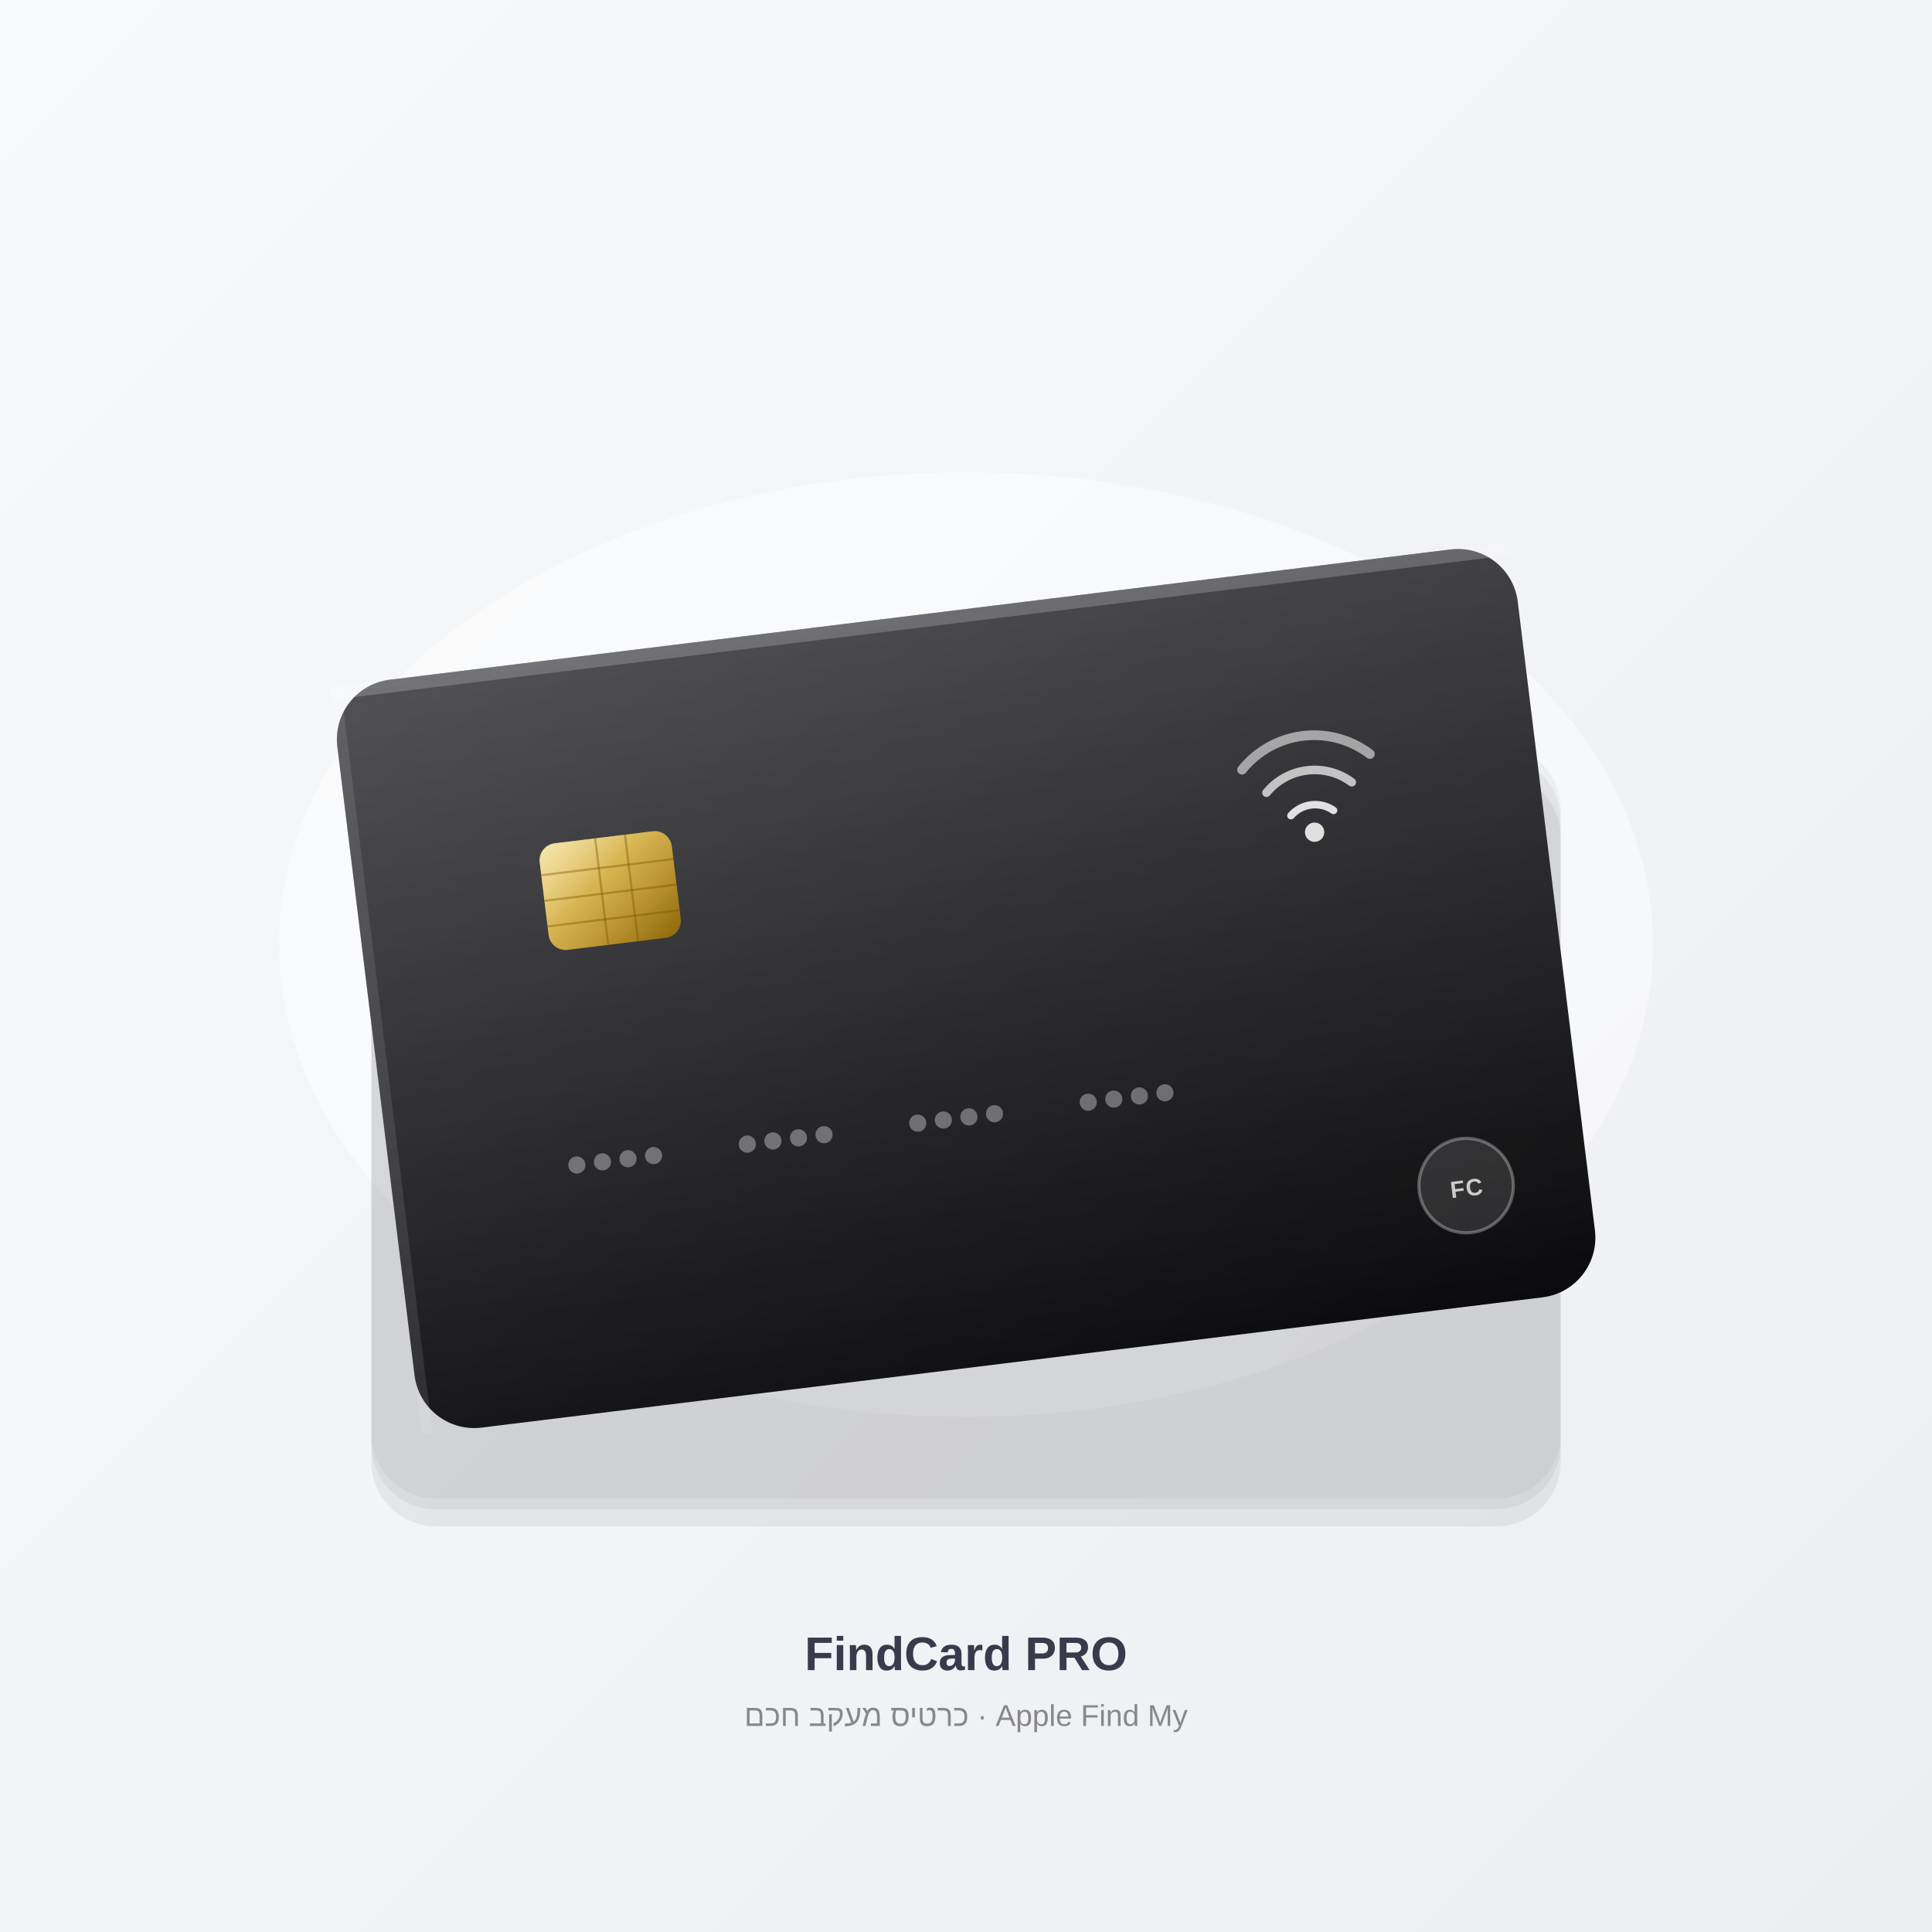
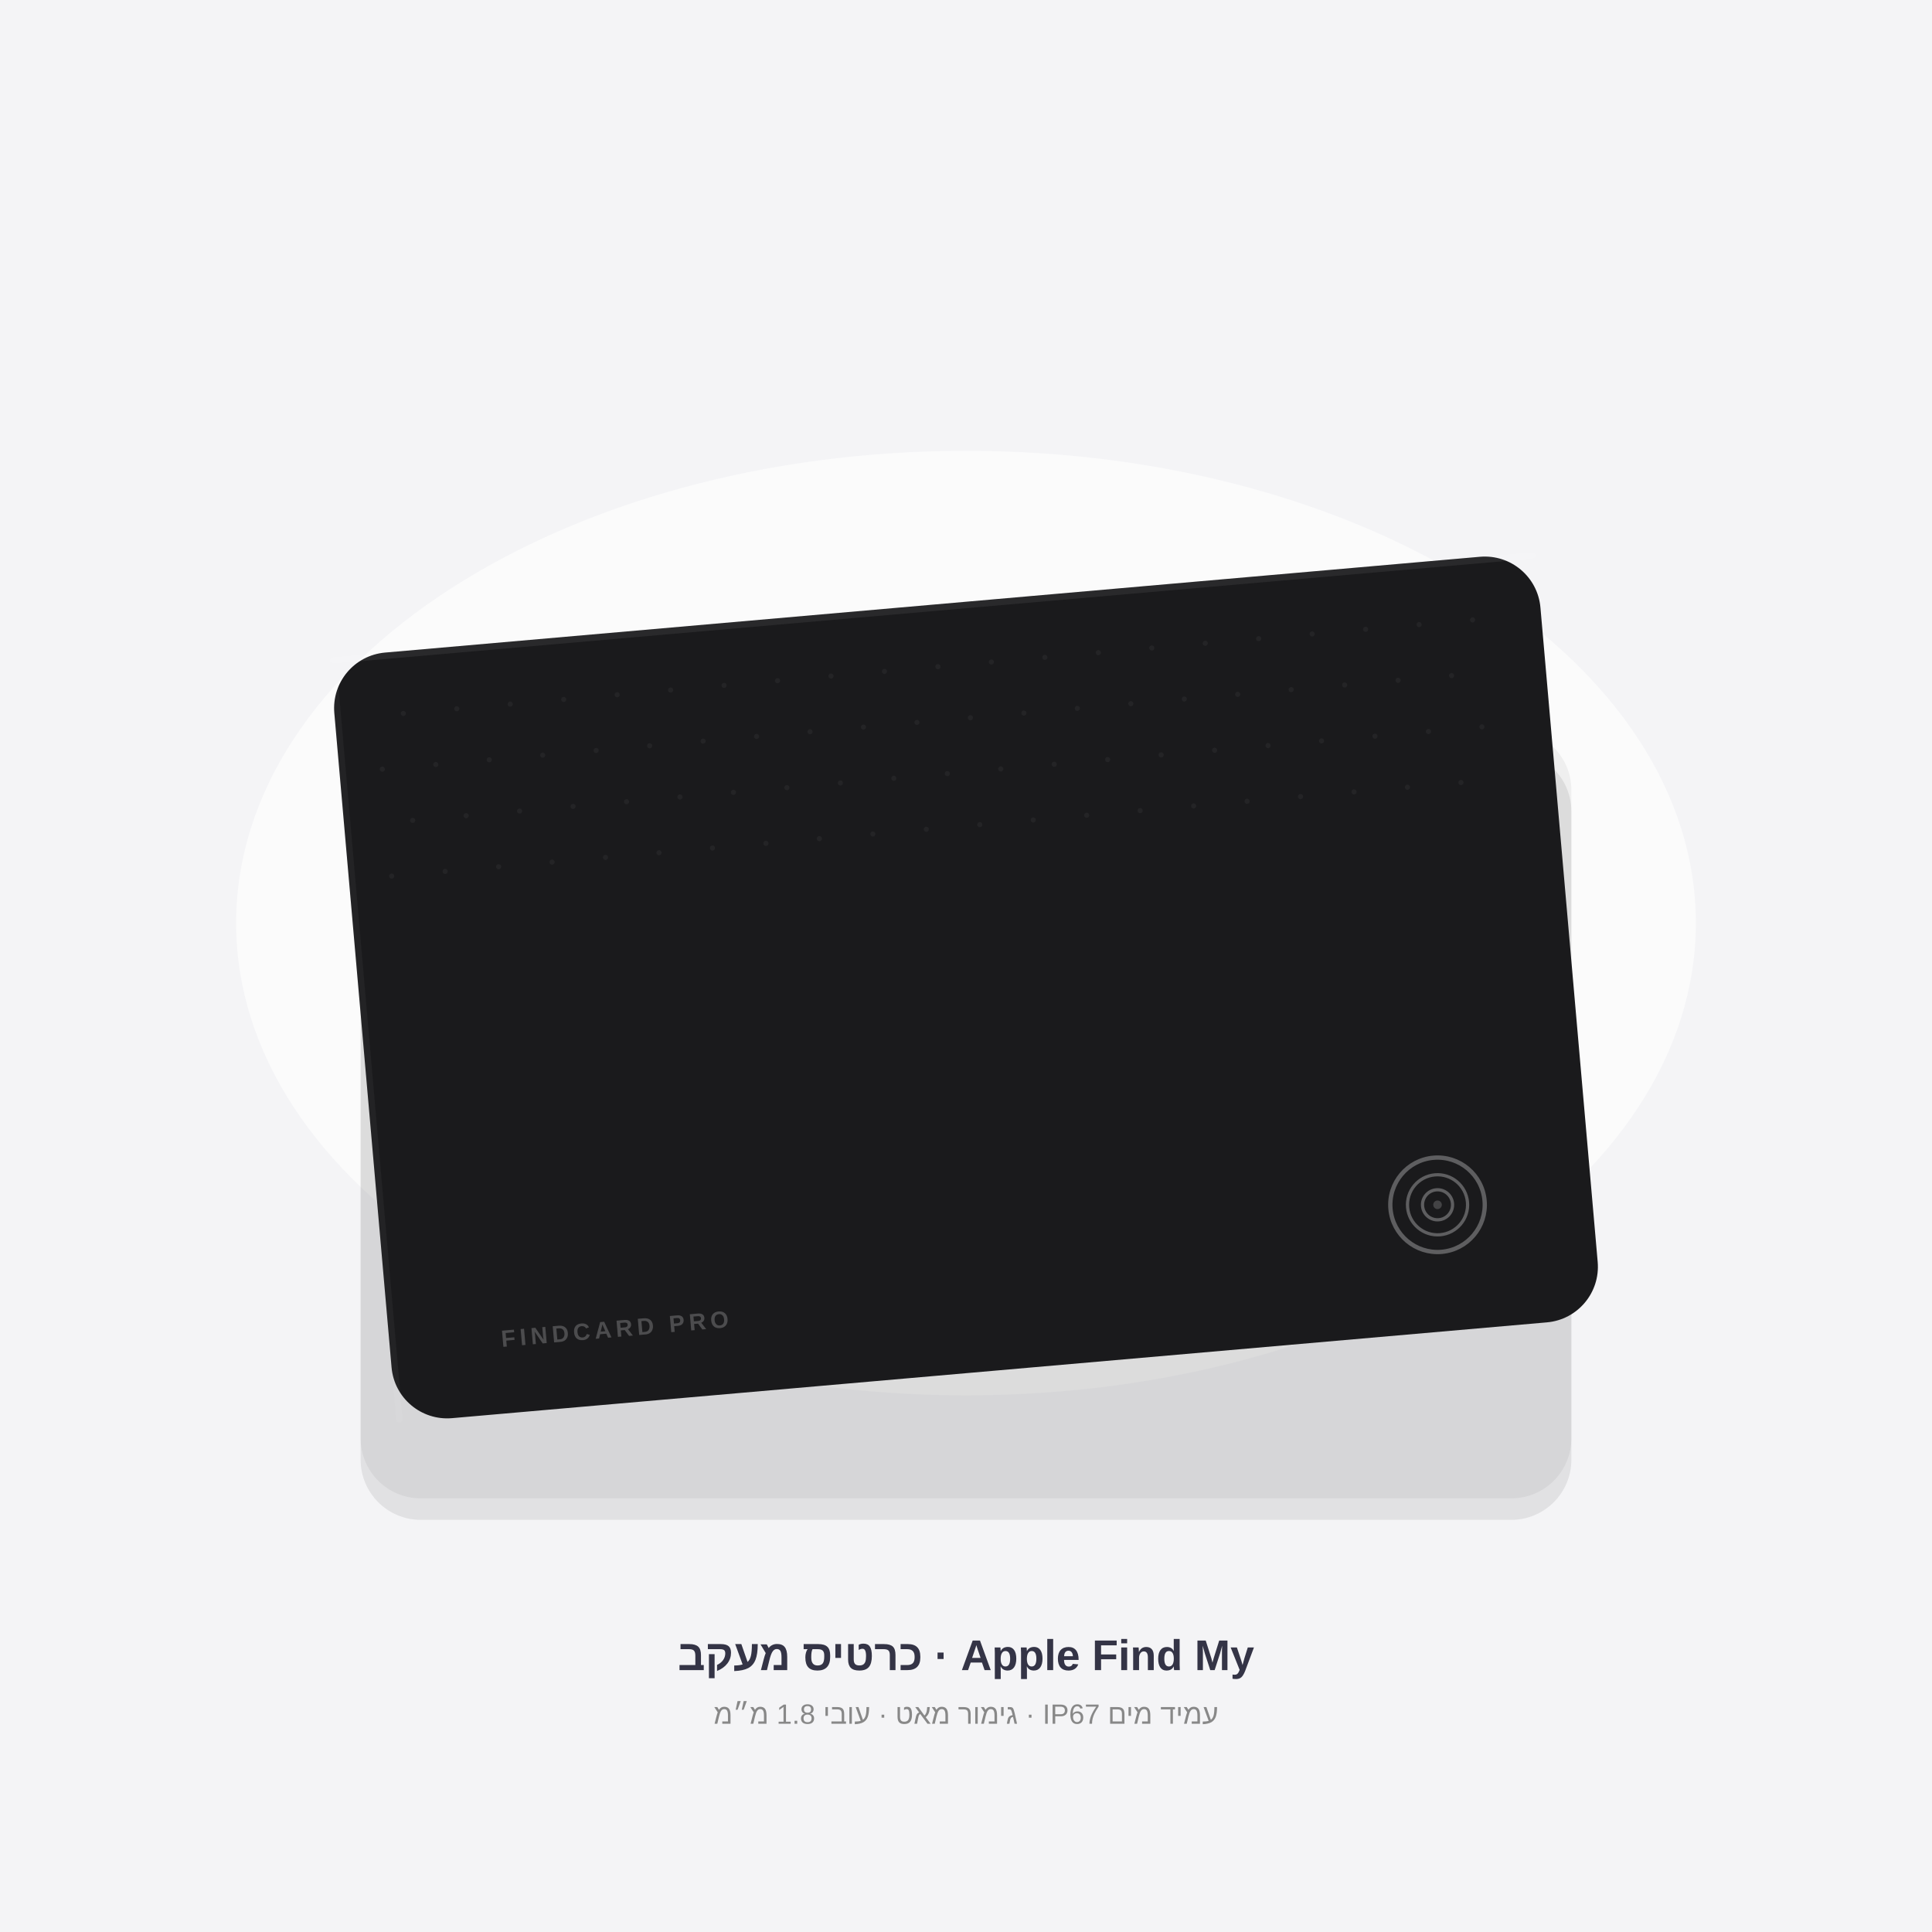
<svg xmlns="http://www.w3.org/2000/svg" viewBox="0 0 900 900" shape-rendering="geometricPrecision" text-rendering="geometricPrecision">
-   <defs>
-     <linearGradient id="bg1" x1="0%" y1="0%" x2="100%" y2="100%">
-       <stop offset="0%" stop-color="#F8F9FB" />
-       <stop offset="100%" stop-color="#ECEEF2" />
-     </linearGradient>
-     <linearGradient id="card1" x1="0%" y1="0%" x2="100%" y2="100%">
-       <stop offset="0%" stop-color="#2C2C30" />
-       <stop offset="50%" stop-color="#18181C" />
-       <stop offset="100%" stop-color="#0A0A0C" />
-     </linearGradient>
-     <linearGradient id="cardEdge" x1="0%" y1="0%" x2="0%" y2="100%">
-       <stop offset="0%" stop-color="#ffffff" stop-opacity="0.18" />
-       <stop offset="100%" stop-color="#ffffff" stop-opacity="0" />
-     </linearGradient>
-     <linearGradient id="chip" x1="0%" y1="0%" x2="100%" y2="100%">
-       <stop offset="0%" stop-color="#F0D060" />
-       <stop offset="40%" stop-color="#C8960A" />
-       <stop offset="100%" stop-color="#8B6508" />
-     </linearGradient>
-     <linearGradient id="chipShine" x1="0%" y1="0%" x2="100%" y2="100%">
-       <stop offset="0%" stop-color="#FFFFFF" stop-opacity="0.5" />
-       <stop offset="100%" stop-color="#FFFFFF" stop-opacity="0" />
-     </linearGradient>
-   </defs>
-   <rect width="900" height="900" fill="url(#bg1)" />
-   <ellipse cx="450" cy="440" rx="320" ry="220" fill="white" opacity="0.45" />
-   <rect x="173" y="342" width="554" height="351" rx="30" fill="#000000" opacity="0.06" transform="translate(0,18)" />
-   <rect x="173" y="342" width="554" height="351" rx="30" fill="#000000" opacity="0.05" transform="translate(0,10)" />
-   <rect x="173" y="342" width="554" height="351" rx="30" fill="#000000" opacity="0.04" transform="translate(0,5)" />
-   <g transform="translate(450 460) rotate(-7)">
-     <rect x="-277" y="-175" width="554" height="351" rx="28" fill="url(#card1)" />
-     <rect x="-277" y="-175" width="554" height="351" rx="28" fill="url(#cardEdge)" />
-     <rect x="-277" y="-175" width="554" height="6" rx="3" fill="white" opacity="0.20" />
-     <rect x="-277" y="-175" width="5" height="351" rx="2.5" fill="white" opacity="0.10" />
-     <rect x="-190" y="-90" width="62" height="50" rx="8" fill="url(#chip)" />
-     <rect x="-190" y="-90" width="62" height="50" rx="8" fill="url(#chipShine)" />
-     <line x1="-190" y1="-76" x2="-128" y2="-76" stroke="#7A5200" stroke-width="1" opacity="0.4" />
-     <line x1="-190" y1="-64" x2="-128" y2="-64" stroke="#7A5200" stroke-width="1" opacity="0.4" />
-     <line x1="-190" y1="-52" x2="-128" y2="-52" stroke="#7A5200" stroke-width="1" opacity="0.4" />
-     <line x1="-163" y1="-90" x2="-163" y2="-40" stroke="#7A5200" stroke-width="1" opacity="0.4" />
-     <line x1="-149" y1="-90" x2="-149" y2="-40" stroke="#7A5200" stroke-width="1" opacity="0.4" />
-     <g transform="translate(170, -55)" fill="none" stroke="white" stroke-linecap="round">
-       <path d="M-30,-30 A43,43 0 0,1 30,-30" stroke-width="4.5" opacity="0.55" />
-       <path d="M-20,-18 A29,29 0 0,1 20,-18" stroke-width="4" opacity="0.70" />
-       <path d="M-10,-6 A15,15 0 0,1 10,-6" stroke-width="3.5" opacity="0.85" />
-       <circle cx="0" cy="3" r="4" fill="white" opacity="0.85" />
+   <rect width="900" height="900" fill="#F4F4F6" />
+   <ellipse cx="450" cy="430" rx="340" ry="220" fill="white" opacity="0.6" />
+   <rect x="168" y="330" width="564" height="358" rx="28" fill="#000000" opacity="0.08" transform="translate(0,20)" />
+   <rect x="168" y="330" width="564" height="358" rx="28" fill="#000000" opacity="0.05" transform="translate(0,10)" />
+   <g transform="translate(450 460) rotate(-5)">
+     <rect x="-282" y="-179" width="564" height="358" rx="26" fill="#1A1A1C" />
+     <g fill="#2C2C2E" opacity="0.55">
+       <circle cx="-250" cy="-150" r="1.2" />
+       <circle cx="-225" cy="-150" r="1.2" />
+       <circle cx="-200" cy="-150" r="1.2" />
+       <circle cx="-175" cy="-150" r="1.2" />
+       <circle cx="-150" cy="-150" r="1.2" />
+       <circle cx="-125" cy="-150" r="1.2" />
+       <circle cx="-100" cy="-150" r="1.2" />
+       <circle cx="-75" cy="-150" r="1.2" />
+       <circle cx="-50" cy="-150" r="1.2" />
+       <circle cx="-25" cy="-150" r="1.2" />
+       <circle cx="0" cy="-150" r="1.2" />
+       <circle cx="25" cy="-150" r="1.2" />
+       <circle cx="50" cy="-150" r="1.2" />
+       <circle cx="75" cy="-150" r="1.2" />
+       <circle cx="100" cy="-150" r="1.2" />
+       <circle cx="125" cy="-150" r="1.2" />
+       <circle cx="150" cy="-150" r="1.2" />
+       <circle cx="175" cy="-150" r="1.2" />
+       <circle cx="200" cy="-150" r="1.2" />
+       <circle cx="225" cy="-150" r="1.2" />
+       <circle cx="250" cy="-150" r="1.2" />
+       <circle cx="-262" cy="-125" r="1.2" />
+       <circle cx="-237" cy="-125" r="1.2" />
+       <circle cx="-212" cy="-125" r="1.2" />
+       <circle cx="-187" cy="-125" r="1.2" />
+       <circle cx="-162" cy="-125" r="1.2" />
+       <circle cx="-137" cy="-125" r="1.2" />
+       <circle cx="-112" cy="-125" r="1.2" />
+       <circle cx="-87" cy="-125" r="1.2" />
+       <circle cx="-62" cy="-125" r="1.2" />
+       <circle cx="-37" cy="-125" r="1.2" />
+       <circle cx="-12" cy="-125" r="1.2" />
+       <circle cx="13" cy="-125" r="1.2" />
+       <circle cx="38" cy="-125" r="1.2" />
+       <circle cx="63" cy="-125" r="1.2" />
+       <circle cx="88" cy="-125" r="1.2" />
+       <circle cx="113" cy="-125" r="1.2" />
+       <circle cx="138" cy="-125" r="1.2" />
+       <circle cx="163" cy="-125" r="1.2" />
+       <circle cx="188" cy="-125" r="1.2" />
+       <circle cx="213" cy="-125" r="1.2" />
+       <circle cx="238" cy="-125" r="1.2" />
+       <circle cx="-250" cy="-100" r="1.2" />
+       <circle cx="-225" cy="-100" r="1.2" />
+       <circle cx="-200" cy="-100" r="1.2" />
+       <circle cx="-175" cy="-100" r="1.2" />
+       <circle cx="-150" cy="-100" r="1.2" />
+       <circle cx="-125" cy="-100" r="1.2" />
+       <circle cx="-100" cy="-100" r="1.2" />
+       <circle cx="-75" cy="-100" r="1.2" />
+       <circle cx="-50" cy="-100" r="1.2" />
+       <circle cx="-25" cy="-100" r="1.2" />
+       <circle cx="0" cy="-100" r="1.2" />
+       <circle cx="25" cy="-100" r="1.2" />
+       <circle cx="50" cy="-100" r="1.2" />
+       <circle cx="75" cy="-100" r="1.2" />
+       <circle cx="100" cy="-100" r="1.2" />
+       <circle cx="125" cy="-100" r="1.2" />
+       <circle cx="150" cy="-100" r="1.2" />
+       <circle cx="175" cy="-100" r="1.2" />
+       <circle cx="200" cy="-100" r="1.2" />
+       <circle cx="225" cy="-100" r="1.2" />
+       <circle cx="250" cy="-100" r="1.2" />
+       <circle cx="-262" cy="-75" r="1.2" />
+       <circle cx="-237" cy="-75" r="1.2" />
+       <circle cx="-212" cy="-75" r="1.2" />
+       <circle cx="-187" cy="-75" r="1.2" />
+       <circle cx="-162" cy="-75" r="1.2" />
+       <circle cx="-137" cy="-75" r="1.2" />
+       <circle cx="-112" cy="-75" r="1.2" />
+       <circle cx="-87" cy="-75" r="1.2" />
+       <circle cx="-62" cy="-75" r="1.2" />
+       <circle cx="-37" cy="-75" r="1.2" />
+       <circle cx="-12" cy="-75" r="1.2" />
+       <circle cx="13" cy="-75" r="1.2" />
+       <circle cx="38" cy="-75" r="1.2" />
+       <circle cx="63" cy="-75" r="1.2" />
+       <circle cx="88" cy="-75" r="1.2" />
+       <circle cx="113" cy="-75" r="1.2" />
+       <circle cx="138" cy="-75" r="1.2" />
+       <circle cx="163" cy="-75" r="1.2" />
+       <circle cx="188" cy="-75" r="1.2" />
+       <circle cx="213" cy="-75" r="1.2" />
+       <circle cx="238" cy="-75" r="1.2" />
    </g>
-     <g fill="white" opacity="0.35">
-       <circle cx="-190" cy="60" r="4" />
-       <circle cx="-178" cy="60" r="4" />
-       <circle cx="-166" cy="60" r="4" />
-       <circle cx="-154" cy="60" r="4" />
-       <circle cx="-110" cy="60" r="4" />
-       <circle cx="-98" cy="60" r="4" />
-       <circle cx="-86" cy="60" r="4" />
-       <circle cx="-74" cy="60" r="4" />
-       <circle cx="-30" cy="60" r="4" />
-       <circle cx="-18" cy="60" r="4" />
-       <circle cx="-6" cy="60" r="4" />
-       <circle cx="6" cy="60" r="4" />
-       <circle cx="50" cy="60" r="4" />
-       <circle cx="62" cy="60" r="4" />
-       <circle cx="74" cy="60" r="4" />
-       <circle cx="86" cy="60" r="4" />
+     <rect x="-282" y="-179" width="564" height="3" rx="2" fill="white" opacity="0.07" />
+     <rect x="-282" y="-179" width="3" height="358" rx="1.5" fill="white" opacity="0.04" />
+     <g transform="translate(210, 120)" fill="none" stroke="white" stroke-linecap="round" opacity="0.30">
+       <circle cx="0" cy="0" r="22" stroke-width="2" />
+       <circle cx="0" cy="0" r="14" stroke-width="1.5" />
+       <circle cx="0" cy="0" r="7" stroke-width="1.5" />
+       <circle cx="0" cy="0" r="2" fill="white" stroke="none" opacity="0.6" />
    </g>
-     <circle cx="220" cy="120" r="22" fill="white" opacity="0.12" />
-     <circle cx="220" cy="120" r="22" fill="none" stroke="white" stroke-width="1.5" opacity="0.30" />
-     <text x="220" y="125" font-family="Arial, sans-serif" font-size="11" font-weight="700" fill="white" opacity="0.75" text-anchor="middle" letter-spacing="0.5">FC</text>
+     <text x="-230" y="148" font-family="Arial, sans-serif" font-size="11" font-weight="600" fill="white" opacity="0.22" letter-spacing="2">FINDCARD PRO</text>
  </g>
-   <text x="450" y="778" font-family="Arial, sans-serif" font-size="22" font-weight="700" fill="#1A1A2E" text-anchor="middle" opacity="0.85">FindCard PRO</text>
-   <text x="450" y="804" font-family="Arial, sans-serif" font-size="14" fill="#888" text-anchor="middle">כרטיס מעקב חכם · Apple Find My</text>
+   <text x="450" y="778" font-family="Arial, sans-serif" font-size="20" font-weight="700" fill="#1A1A2E" text-anchor="middle" opacity="0.88">כרטיס מעקב · Apple Find My</text>
+   <text x="450" y="803" font-family="Arial, sans-serif" font-size="13" fill="#888" text-anchor="middle">גימור מאט · עובי 1.8 מ״מ · IP67 עמיד מים</text>
</svg>
